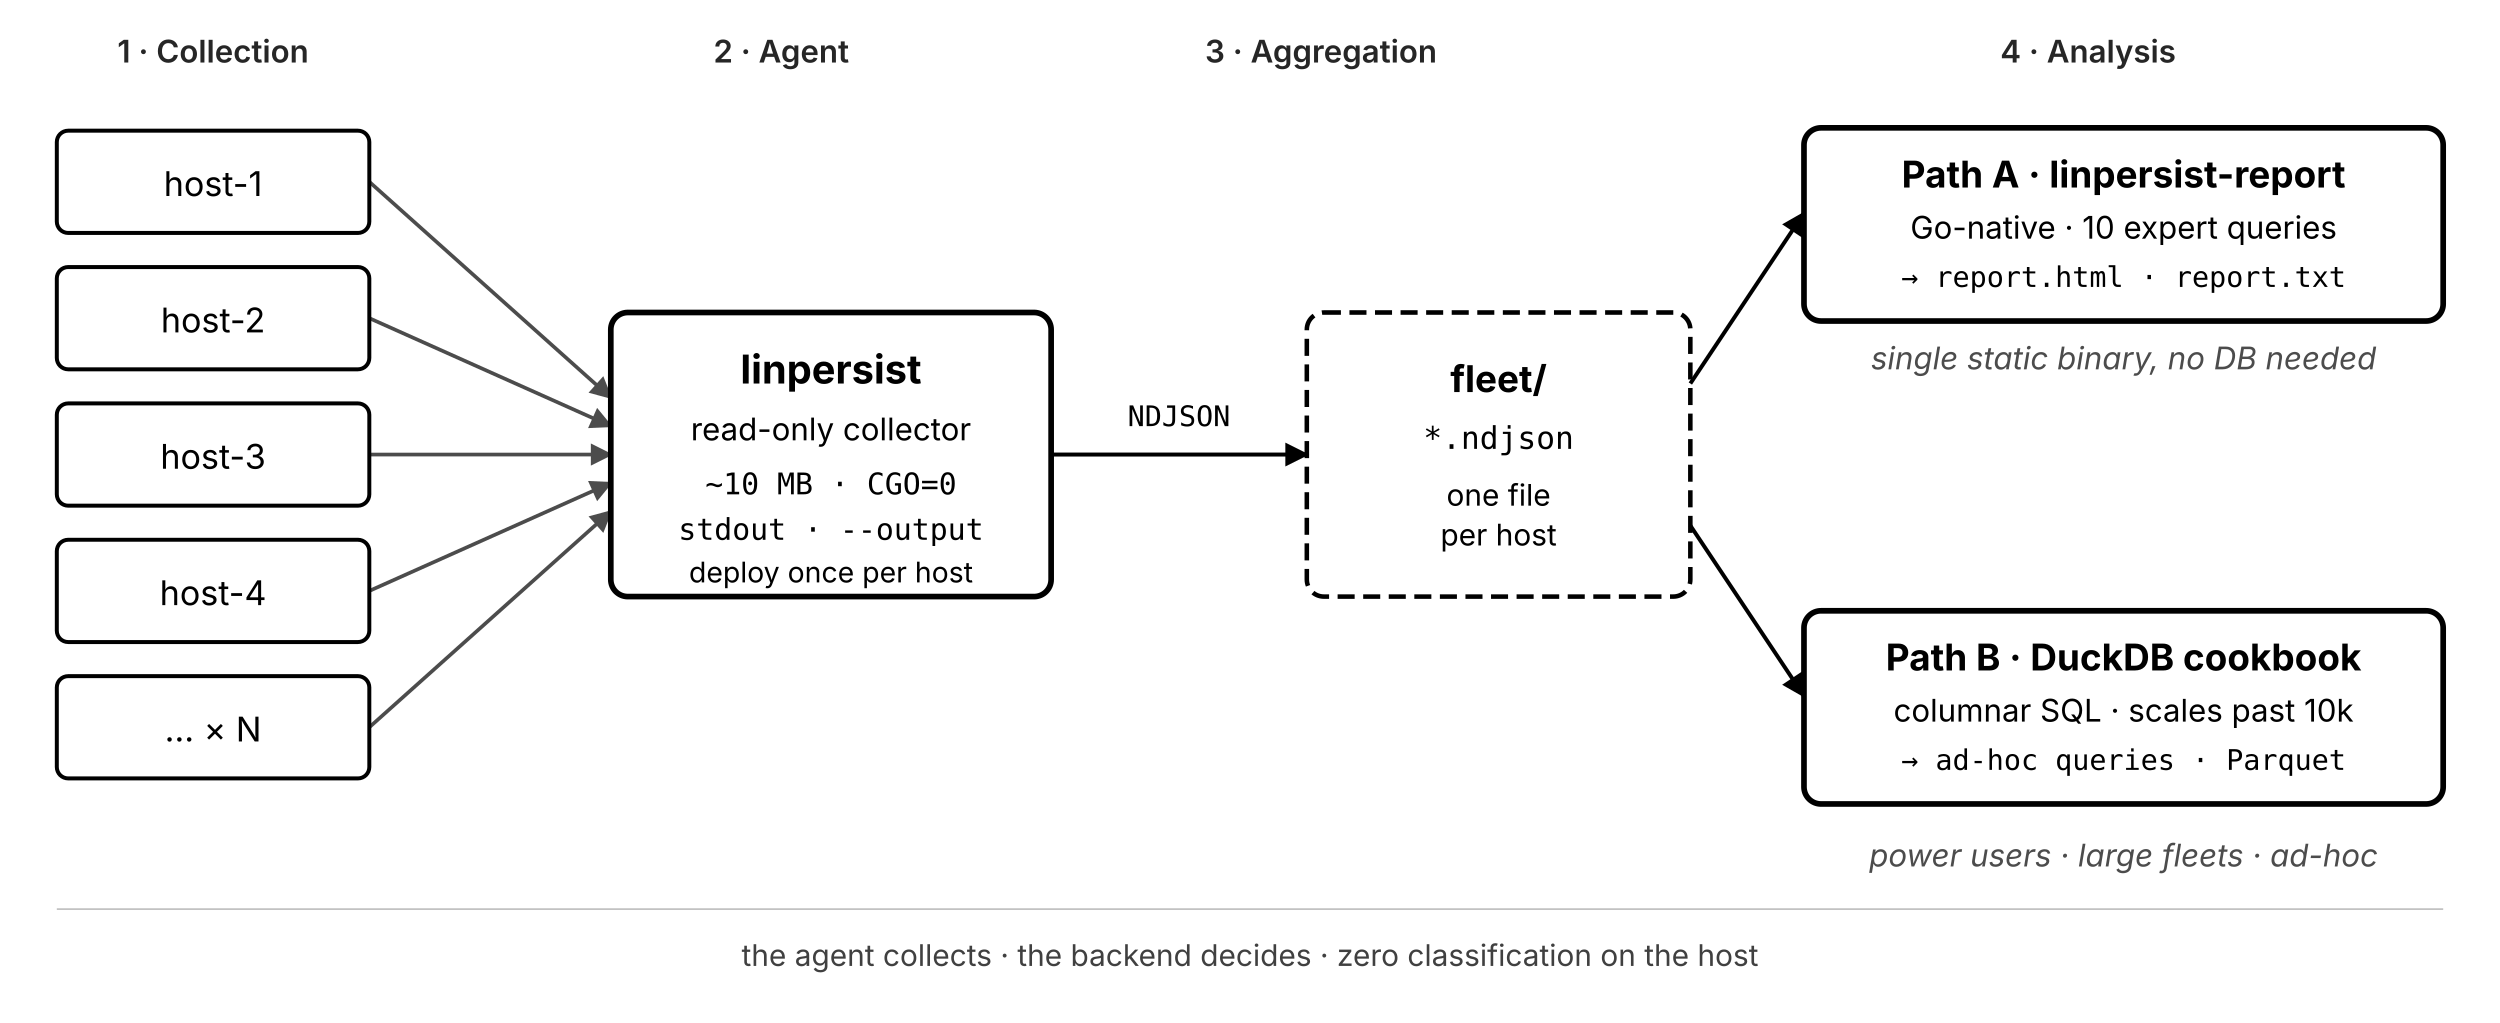
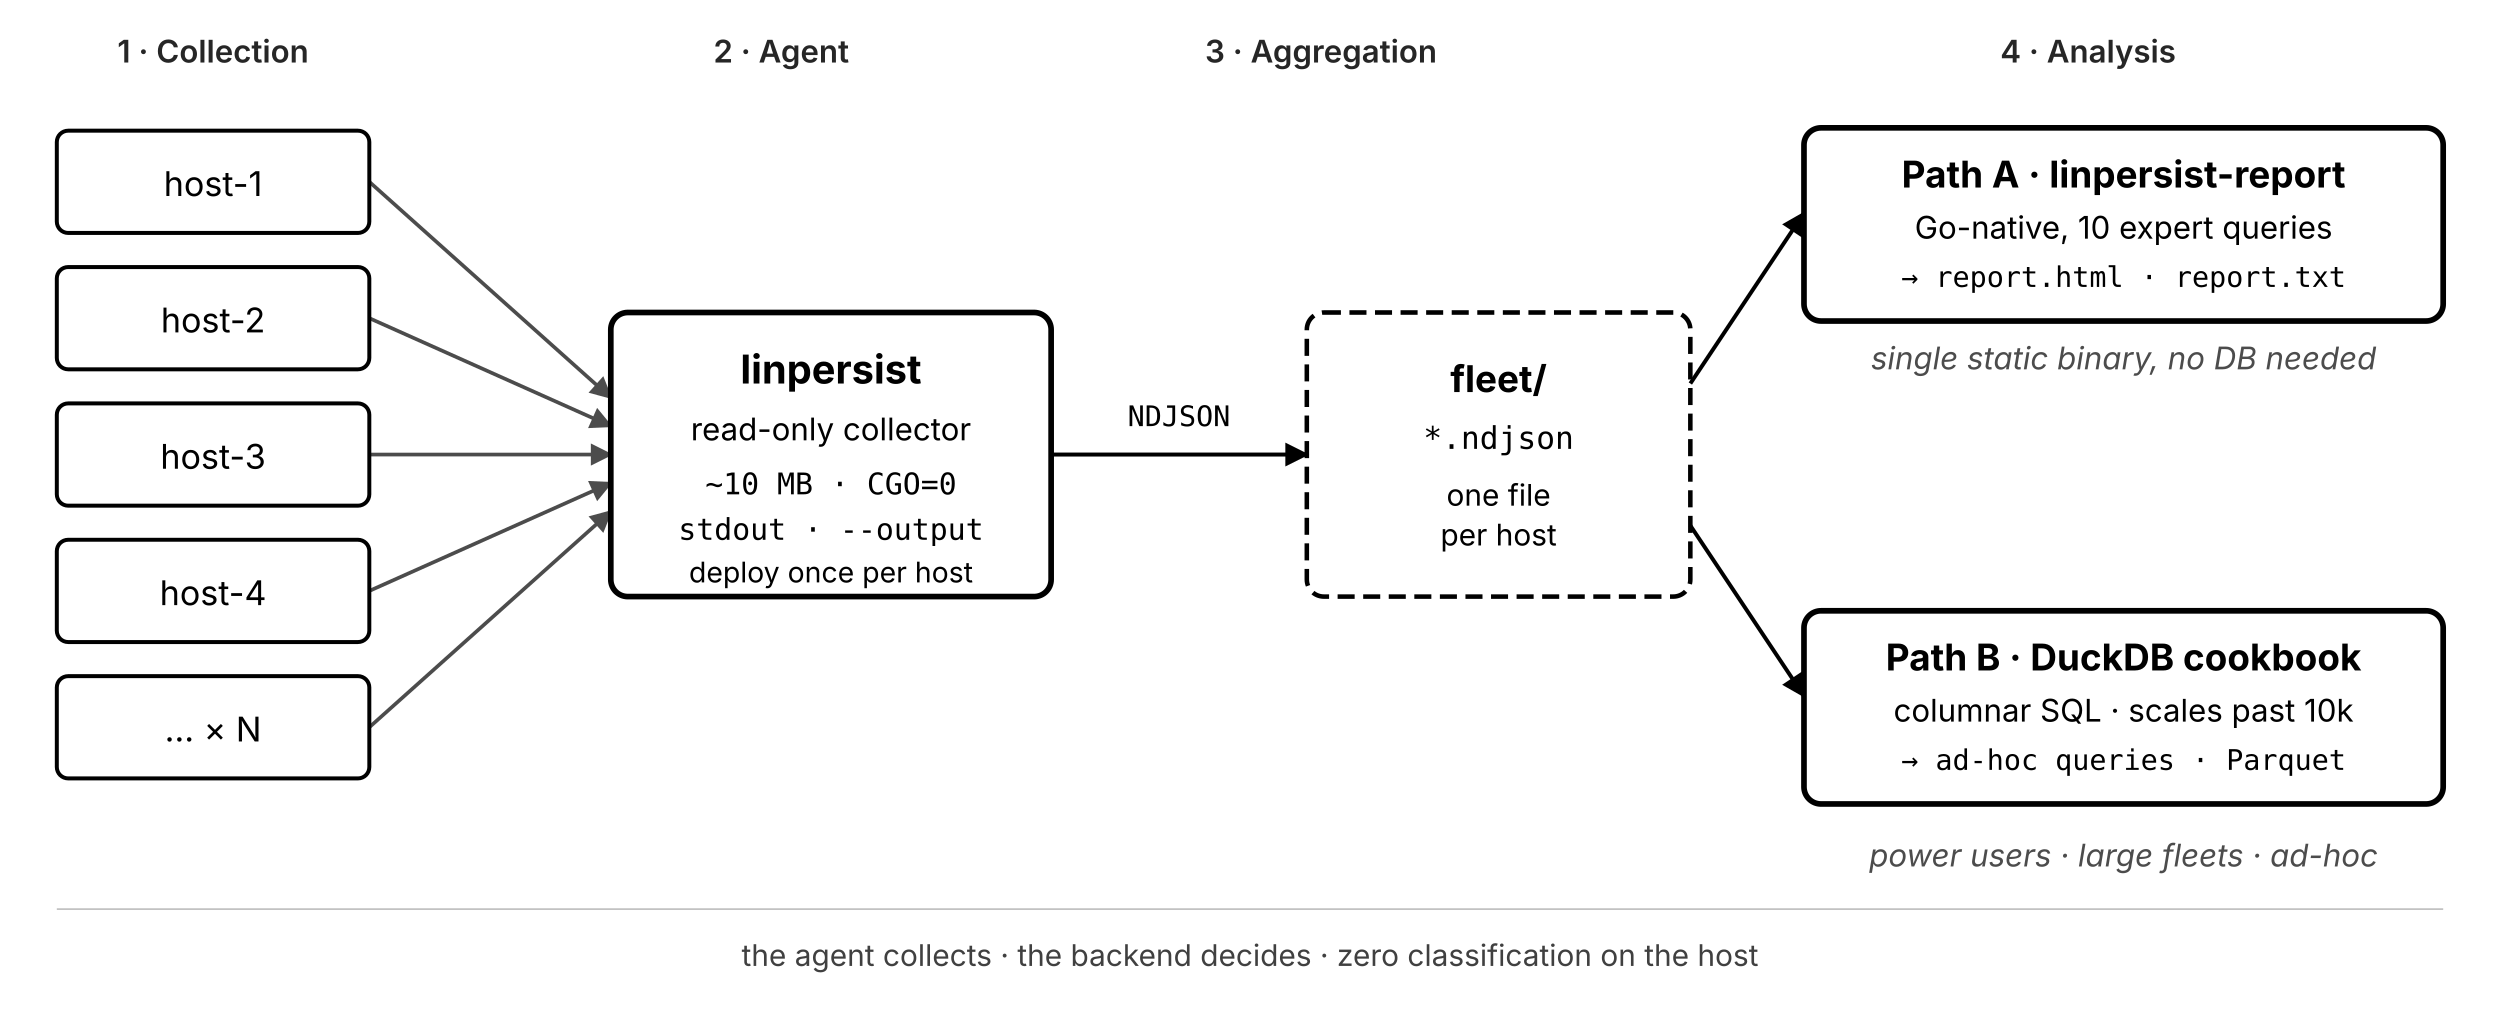
<svg xmlns="http://www.w3.org/2000/svg" viewBox="0 0 880 360" font-family="-apple-system, BlinkMacSystemFont, system-ui, sans-serif" role="img" aria-label="linpersist end-to-end pipeline">
  <defs>
    <marker id="arrow" viewBox="0 0 10 10" refX="9" refY="5" markerWidth="6" markerHeight="6" orient="auto">
      <path d="M0,0 L10,5 L0,10 z" fill="currentColor" />
    </marker>
  </defs>
  <g fill="currentColor" font-size="11" font-weight="600" text-anchor="middle" opacity="0.85">
    <text x="75" y="22">1 · Collection</text>
    <text x="275" y="22">2 · Agent</text>
    <text x="465" y="22">3 · Aggregation</text>
    <text x="735" y="22">4 · Analysis</text>
  </g>
  <g stroke="currentColor" fill="none" stroke-width="1.4">
    <rect x="20" y="46" width="110" height="36" rx="4" />
    <rect x="20" y="94" width="110" height="36" rx="4" />
    <rect x="20" y="142" width="110" height="36" rx="4" />
    <rect x="20" y="190" width="110" height="36" rx="4" />
    <rect x="20" y="238" width="110" height="36" rx="4" />
  </g>
  <g fill="currentColor" font-size="12" text-anchor="middle">
    <text x="75" y="69">host-1</text>
    <text x="75" y="117">host-2</text>
    <text x="75" y="165">host-3</text>
    <text x="75" y="213">host-4</text>
    <text x="75" y="261">… × N</text>
  </g>
  <g stroke="currentColor" fill="none" stroke-width="1.3" marker-end="url(#arrow)" opacity="0.7">
    <path d="M130,64  L215,140" />
    <path d="M130,112 L215,150" />
    <path d="M130,160 L215,160" />
    <path d="M130,208 L215,170" />
    <path d="M130,256 L215,180" />
  </g>
  <rect x="215" y="110" width="155" height="100" rx="6" stroke="currentColor" fill="none" stroke-width="2" />
  <g fill="currentColor" text-anchor="middle">
    <text x="292.5" y="135" font-weight="700" font-size="14">linpersist</text>
    <text x="292.5" y="155" font-size="11">read-only collector</text>
    <text x="292.5" y="174" font-size="10.5" font-family="ui-monospace, SFMono-Regular, Menlo, monospace">~10 MB · CGO=0</text>
    <text x="292.5" y="190" font-size="10.5" font-family="ui-monospace, SFMono-Regular, Menlo, monospace">stdout · --output</text>
    <text x="292.5" y="205" font-size="10">deploy once per host</text>
  </g>
  <g stroke="currentColor" fill="none" stroke-width="1.4" marker-end="url(#arrow)">
    <path d="M370,160 L460,160" />
  </g>
  <text x="415" y="150" fill="currentColor" font-size="10" font-family="ui-monospace, SFMono-Regular, Menlo, monospace" text-anchor="middle">NDJSON</text>
  <rect x="460" y="110" width="135" height="100" rx="6" stroke="currentColor" fill="none" stroke-width="1.6" stroke-dasharray="6,3" />
  <g fill="currentColor" text-anchor="middle">
    <text x="527.5" y="138" font-weight="700" font-size="13">fleet/</text>
    <text x="527.5" y="158" font-size="11" font-family="ui-monospace, SFMono-Regular, Menlo, monospace">*.ndjson</text>
    <text x="527.5" y="178" font-size="10.5">one file</text>
    <text x="527.5" y="192" font-size="10.5">per host</text>
  </g>
  <g stroke="currentColor" fill="none" stroke-width="1.4" marker-end="url(#arrow)">
    <path d="M595,135 L635,75" />
    <path d="M595,185 L635,245" />
  </g>
  <rect x="635" y="45" width="225" height="68" rx="6" stroke="currentColor" fill="none" stroke-width="2" />
  <g fill="currentColor" text-anchor="middle">
    <text x="747.5" y="66" font-weight="700" font-size="13">Path A · linpersist-report</text>
-     <text x="747.5" y="84" font-size="11">Go-native · 10 expert queries</text>
+     <text x="747.5" y="84" font-size="11">Go-native, 10 expert queries</text>
    <text x="747.5" y="101" font-size="10" font-family="ui-monospace, SFMono-Regular, Menlo, monospace">→ report.html · report.txt</text>
  </g>
  <rect x="635" y="215" width="225" height="68" rx="6" stroke="currentColor" fill="none" stroke-width="2" />
  <g fill="currentColor" text-anchor="middle">
    <text x="747.5" y="236" font-weight="700" font-size="13">Path B · DuckDB cookbook</text>
    <text x="747.5" y="254" font-size="11">columnar SQL · scales past 10k</text>
    <text x="747.5" y="271" font-size="10" font-family="ui-monospace, SFMono-Regular, Menlo, monospace">→ ad-hoc queries · Parquet</text>
  </g>
  <g fill="currentColor" font-size="11" text-anchor="middle" opacity="0.7">
    <text x="747.5" y="130" font-style="italic">single static binary, no DB needed</text>
    <text x="747.5" y="305" font-style="italic">power users · large fleets · ad-hoc</text>
  </g>
  <line x1="20" y1="320" x2="860" y2="320" stroke="currentColor" stroke-width="0.5" opacity="0.3" />
  <text x="440" y="340" fill="currentColor" font-size="10.5" text-anchor="middle" opacity="0.75">
    the agent collects · the backend decides · zero classification on the host
  </text>
</svg>
